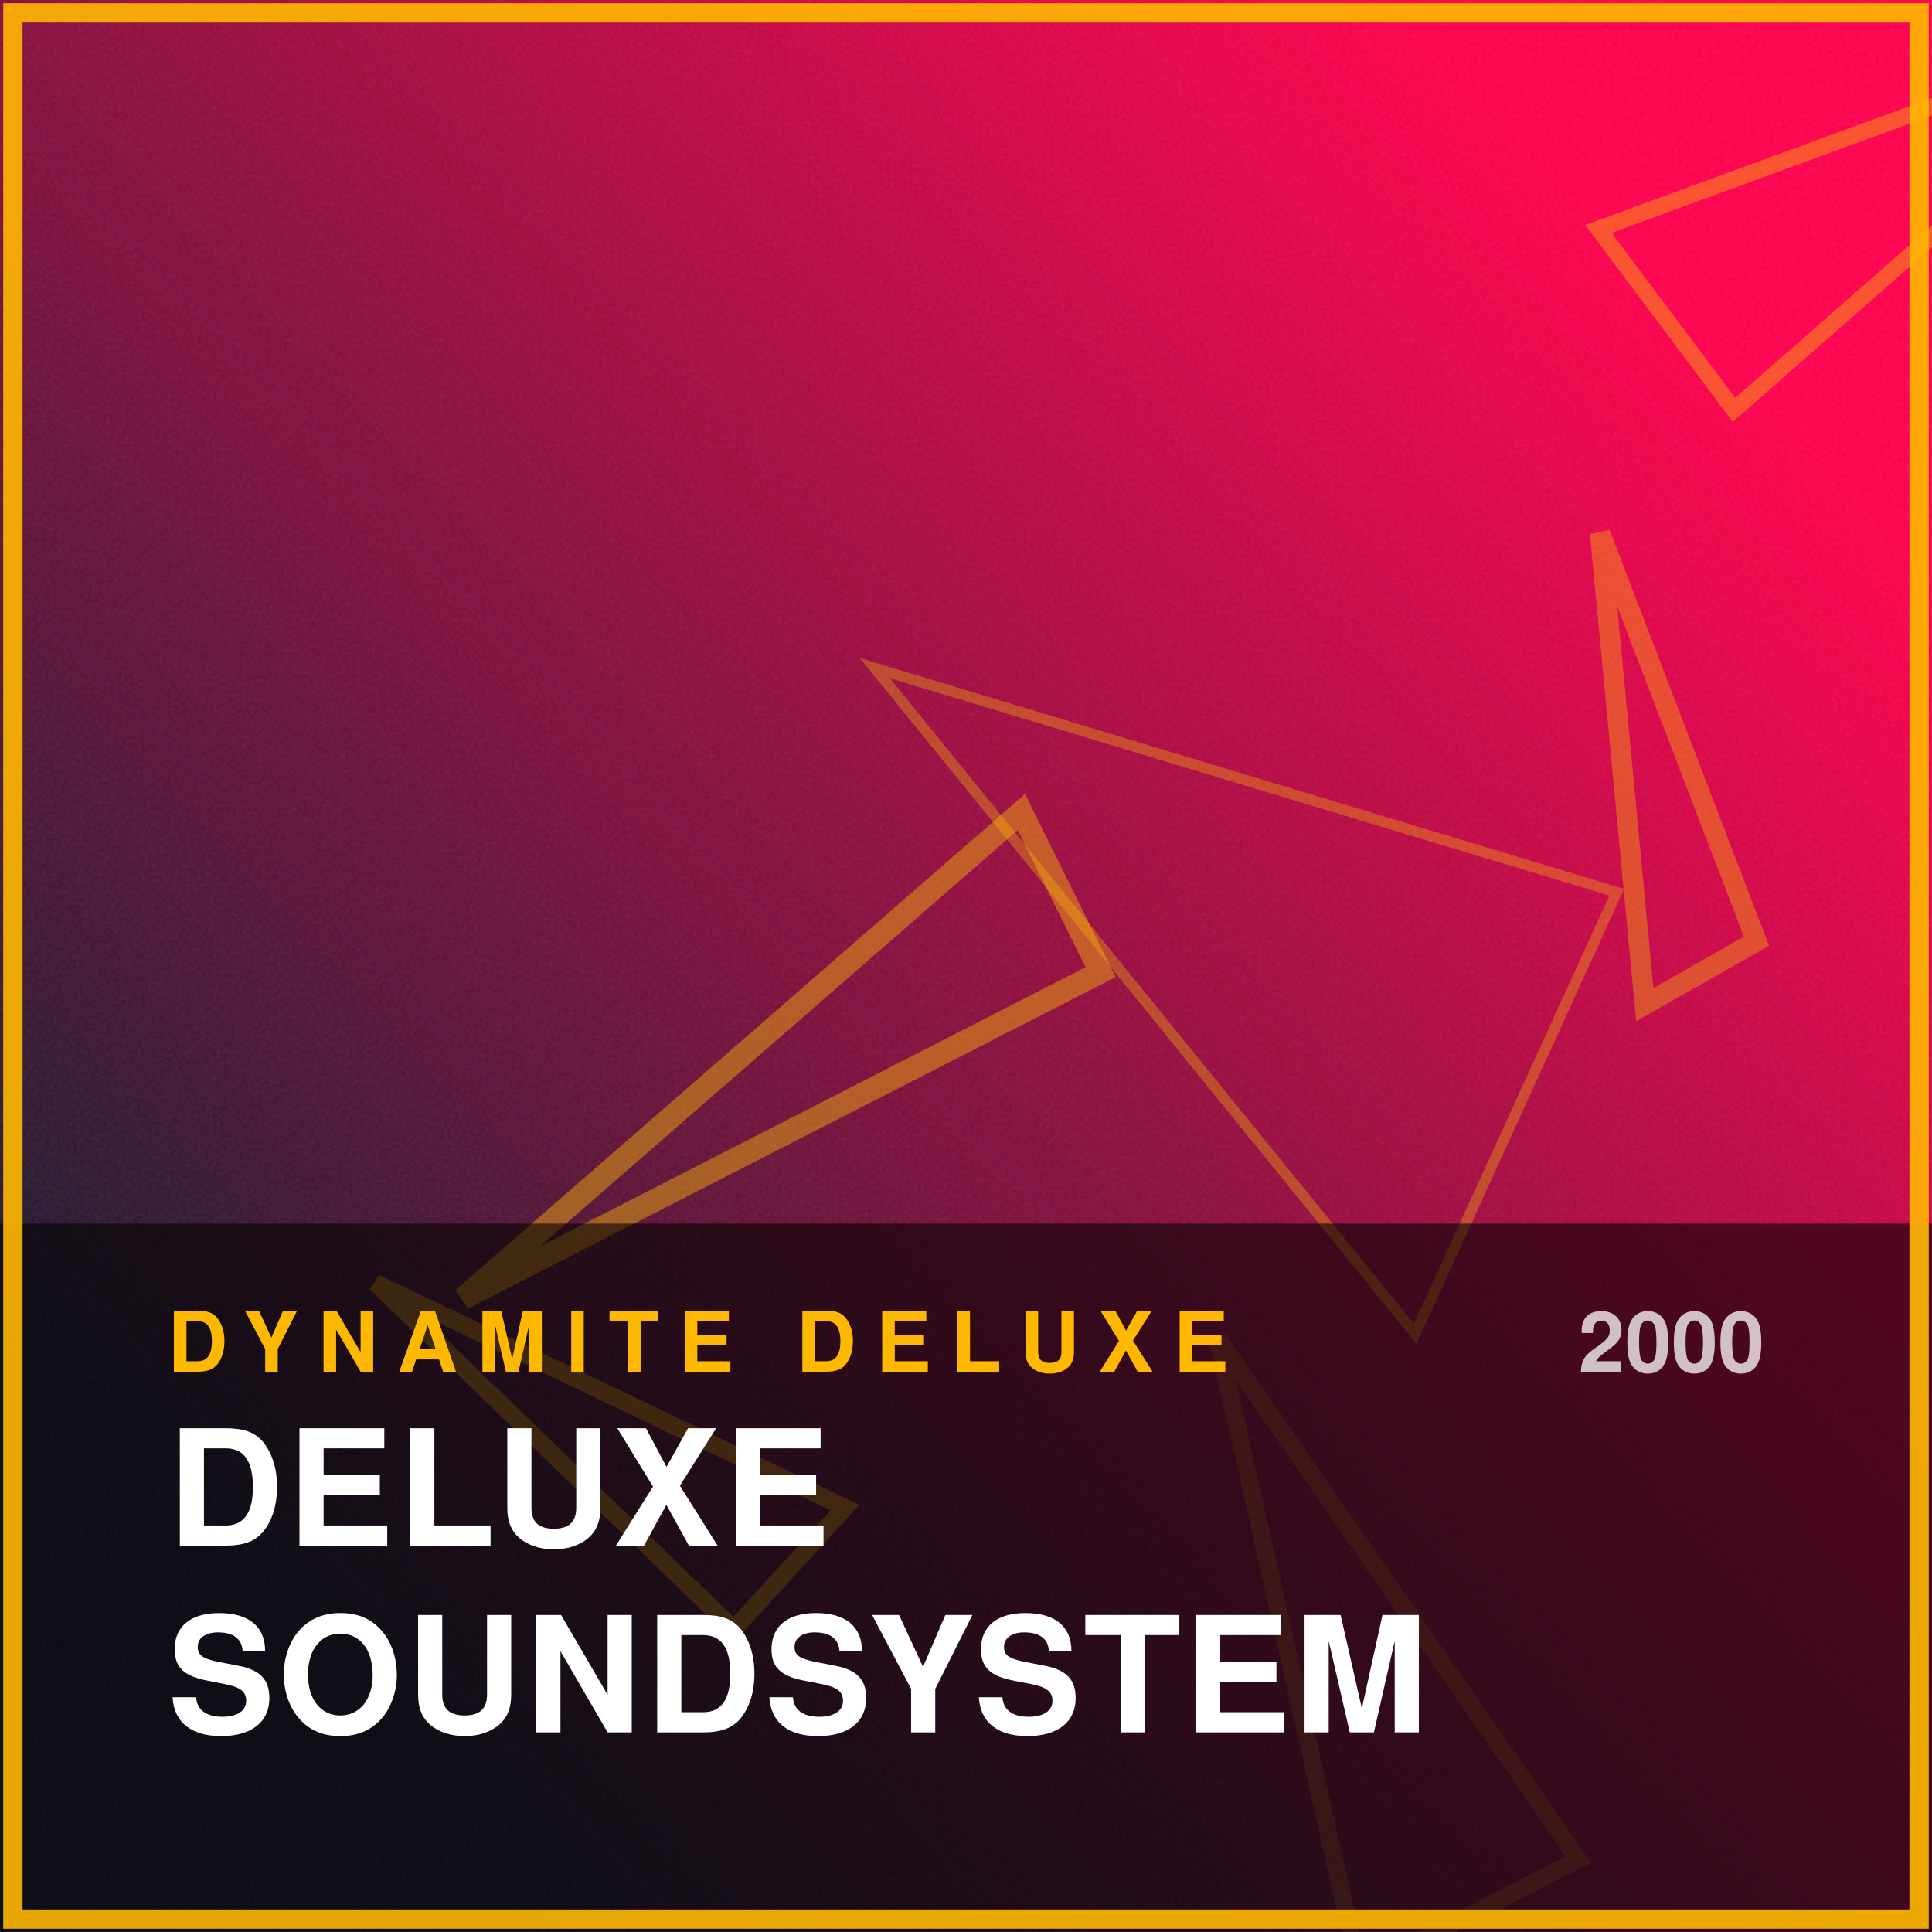
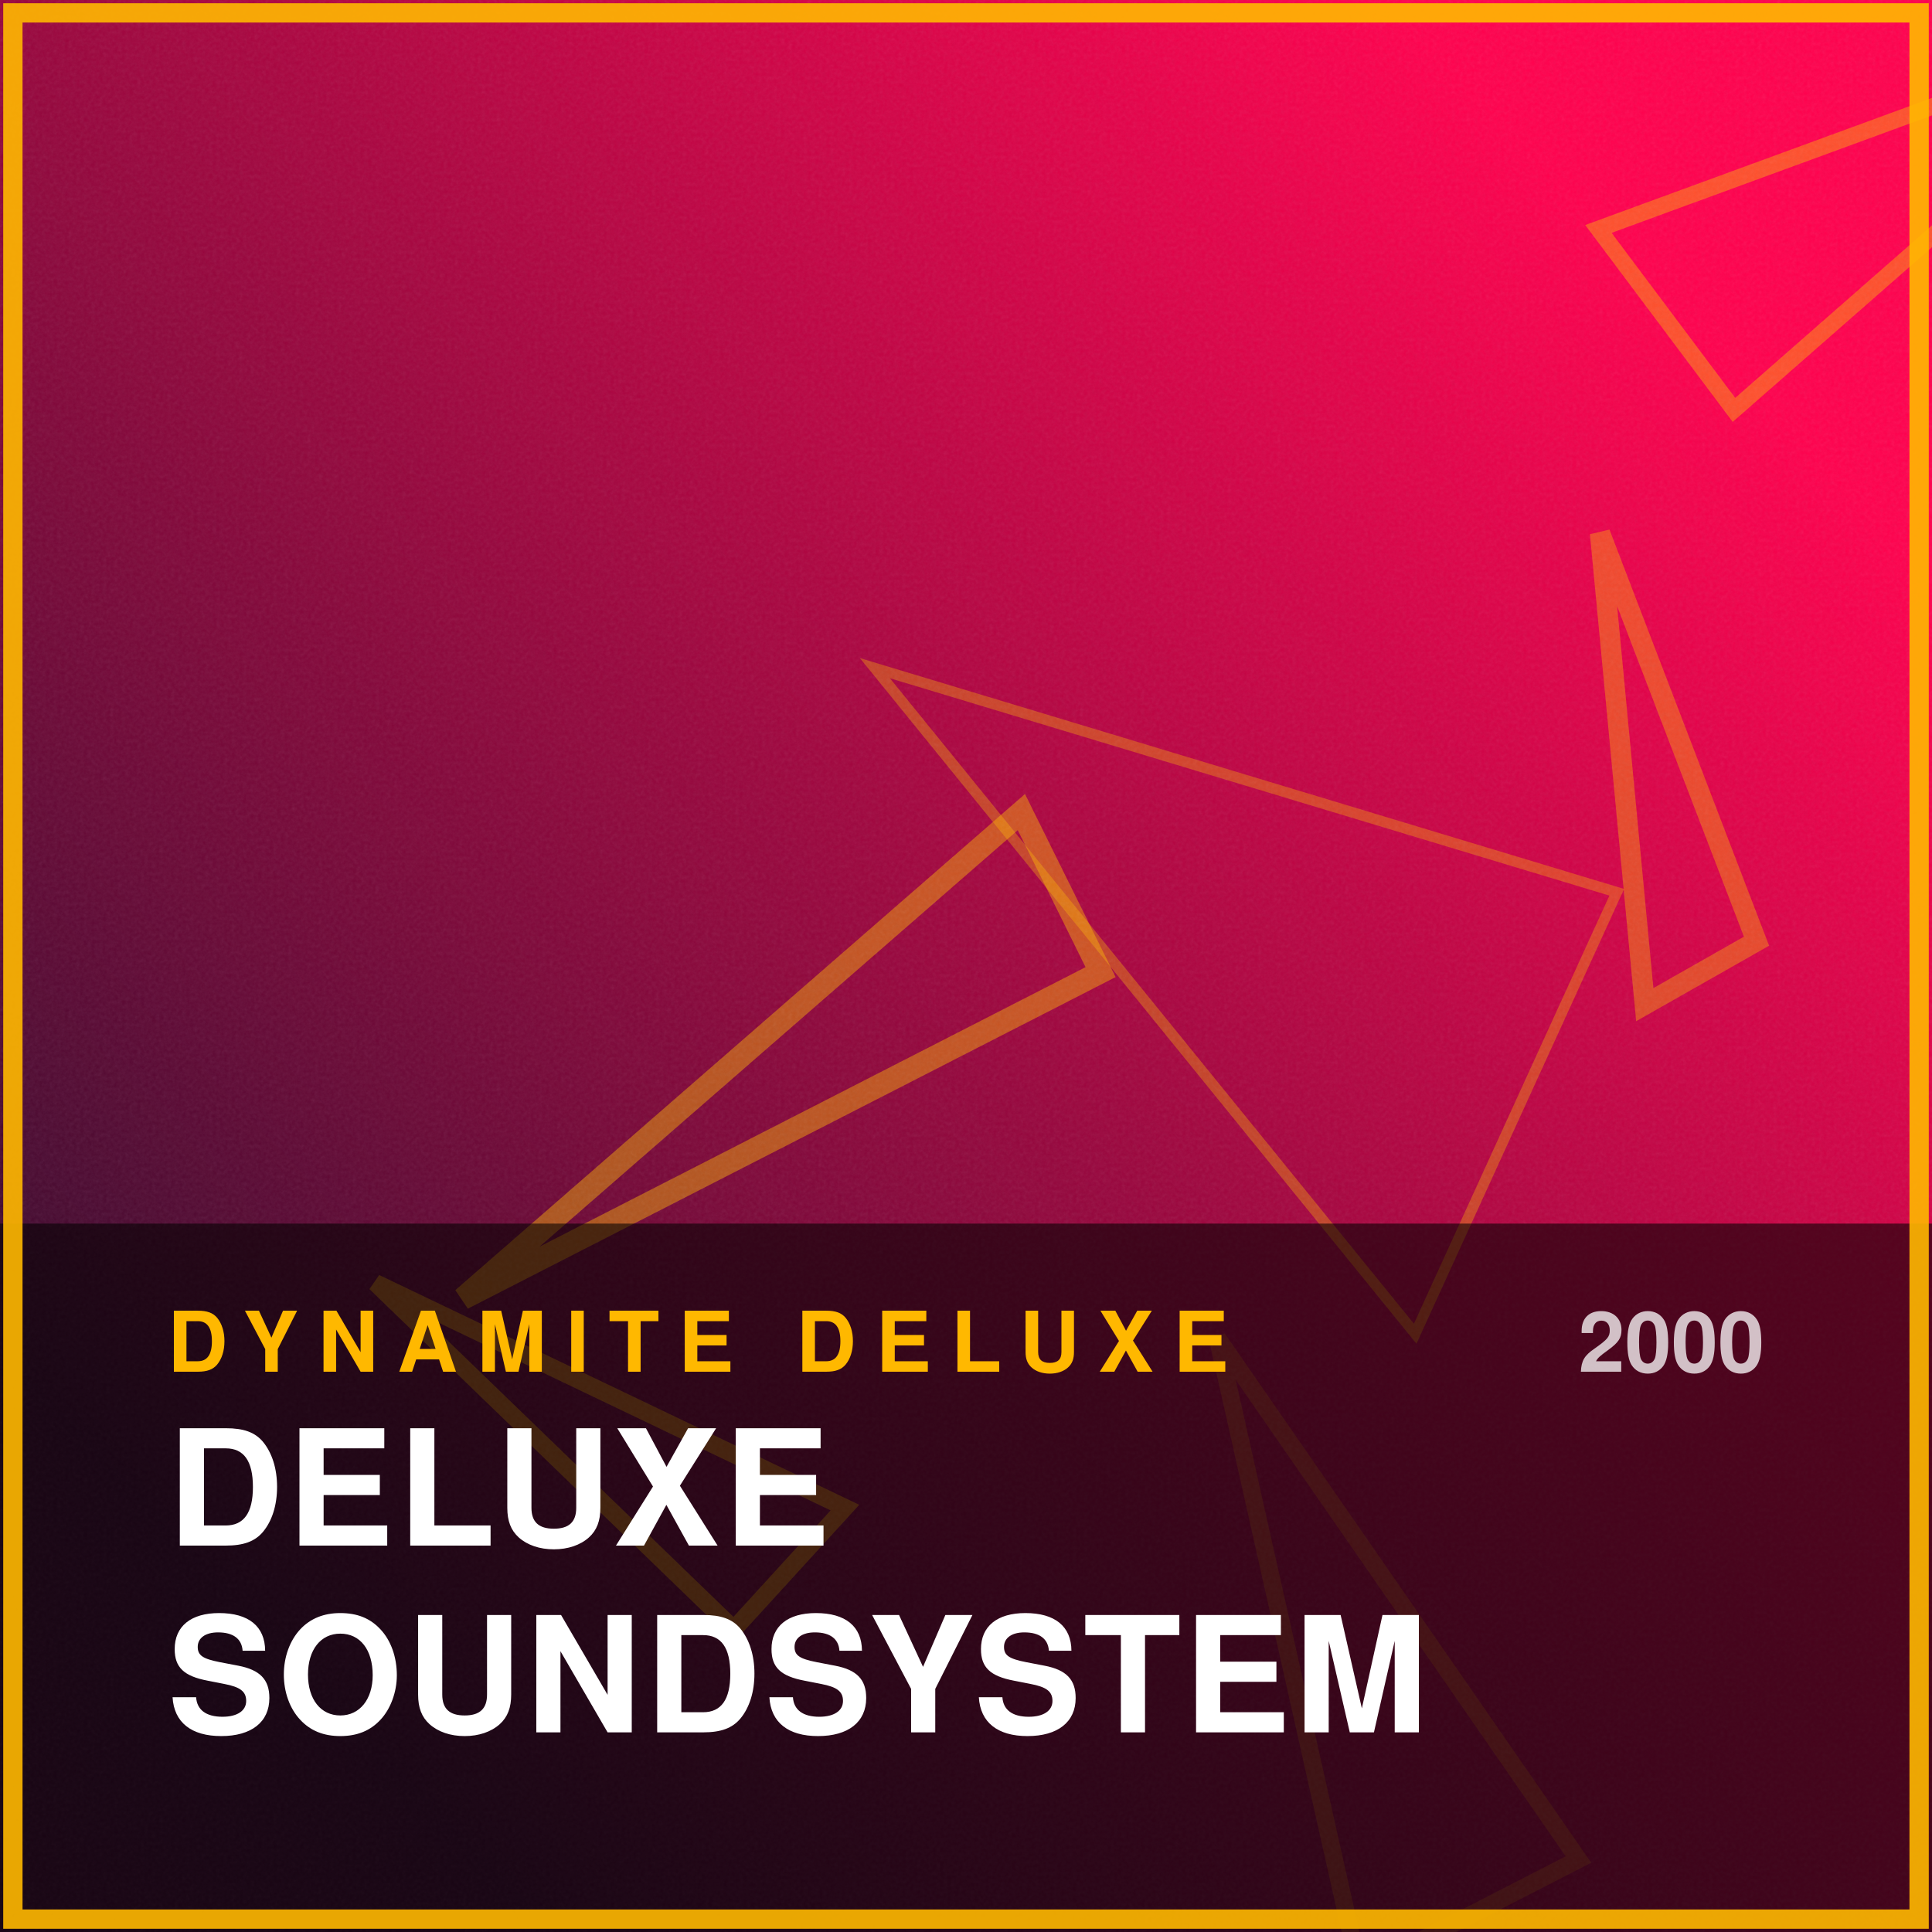
<svg xmlns="http://www.w3.org/2000/svg" viewBox="0 0 600 600" width="600" height="600" role="img" aria-label="Deluxe Soundsystem von Dynamite Deluxe">
  <defs>
    <linearGradient id="bg" gradientTransform="rotate(137 0.5 0.5)">
      <stop offset="0%" stop-color="#ff004d" />
-       <stop offset="100%" stop-color="#1a1a2e" />
+       <stop offset="100%" stop-color="#3a0a2e" />
    </linearGradient>
    <filter id="grain">
      <feTurbulence type="fractalNoise" baseFrequency="0.85" numOctaves="3" />
      <feColorMatrix type="saturate" values="0" />
    </filter>
    <clipPath id="clip">
      <rect width="600" height="600" />
    </clipPath>
  </defs>
  <g clip-path="url(#clip)">
    <rect width="600" height="600" fill="url(#bg)" />
    <polygon points="378.1,415.6 422.2,612.4 490.2,577.5" fill="none" stroke="#ffb800" stroke-width="5.4" opacity="0.19" />
    <polygon points="439.5,414.2 271.7,207.5 502.1,277.1" fill="none" stroke="#ffb800" stroke-width="3.3" opacity="0.35" />
    <polygon points="496.9,165.6 510.8,312.0 545.5,292.3" fill="none" stroke="#ffb800" stroke-width="6.3" opacity="0.39" />
    <polygon points="538.5,127.3 678.9,4.2 496.4,71.1" fill="none" stroke="#ffb800" stroke-width="5.1" opacity="0.43" />
    <polygon points="317.2,252.2 341.8,301.9 143.7,403.3" fill="none" stroke="#ffb800" stroke-width="7.0" opacity="0.44" />
    <polygon points="116.6,398.4 227.9,506.0 262.4,468.2" fill="none" stroke="#ffb800" stroke-width="5.4" opacity="0.41" />
    <rect width="600" height="600" filter="url(#grain)" opacity="0.10" />
    <rect x="0" y="380" width="600" height="220" fill="#000" opacity="0.58" />
    <text x="52" y="426" font-family="Helvetica, Arial, sans-serif" font-size="26" font-weight="700" letter-spacing="6" fill="#ffb800">DYNAMITE DELUXE</text>
    <text x="52" y="480" font-family="Helvetica, Arial, sans-serif" font-size="50" font-weight="800" letter-spacing="1" fill="#ffffff">
      <tspan x="52" dy="0">DELUXE</tspan>
      <tspan x="52" dy="58">SOUNDSYSTEM</tspan>
    </text>
    <text x="548" y="426" text-anchor="end" font-family="Helvetica, Arial, sans-serif" font-size="26" font-weight="700" fill="#ffffff" opacity="0.75">2000</text>
  </g>
  <rect x="4" y="4" width="592" height="592" fill="none" stroke="#ffb800" stroke-width="6" opacity="0.9" />
</svg>
